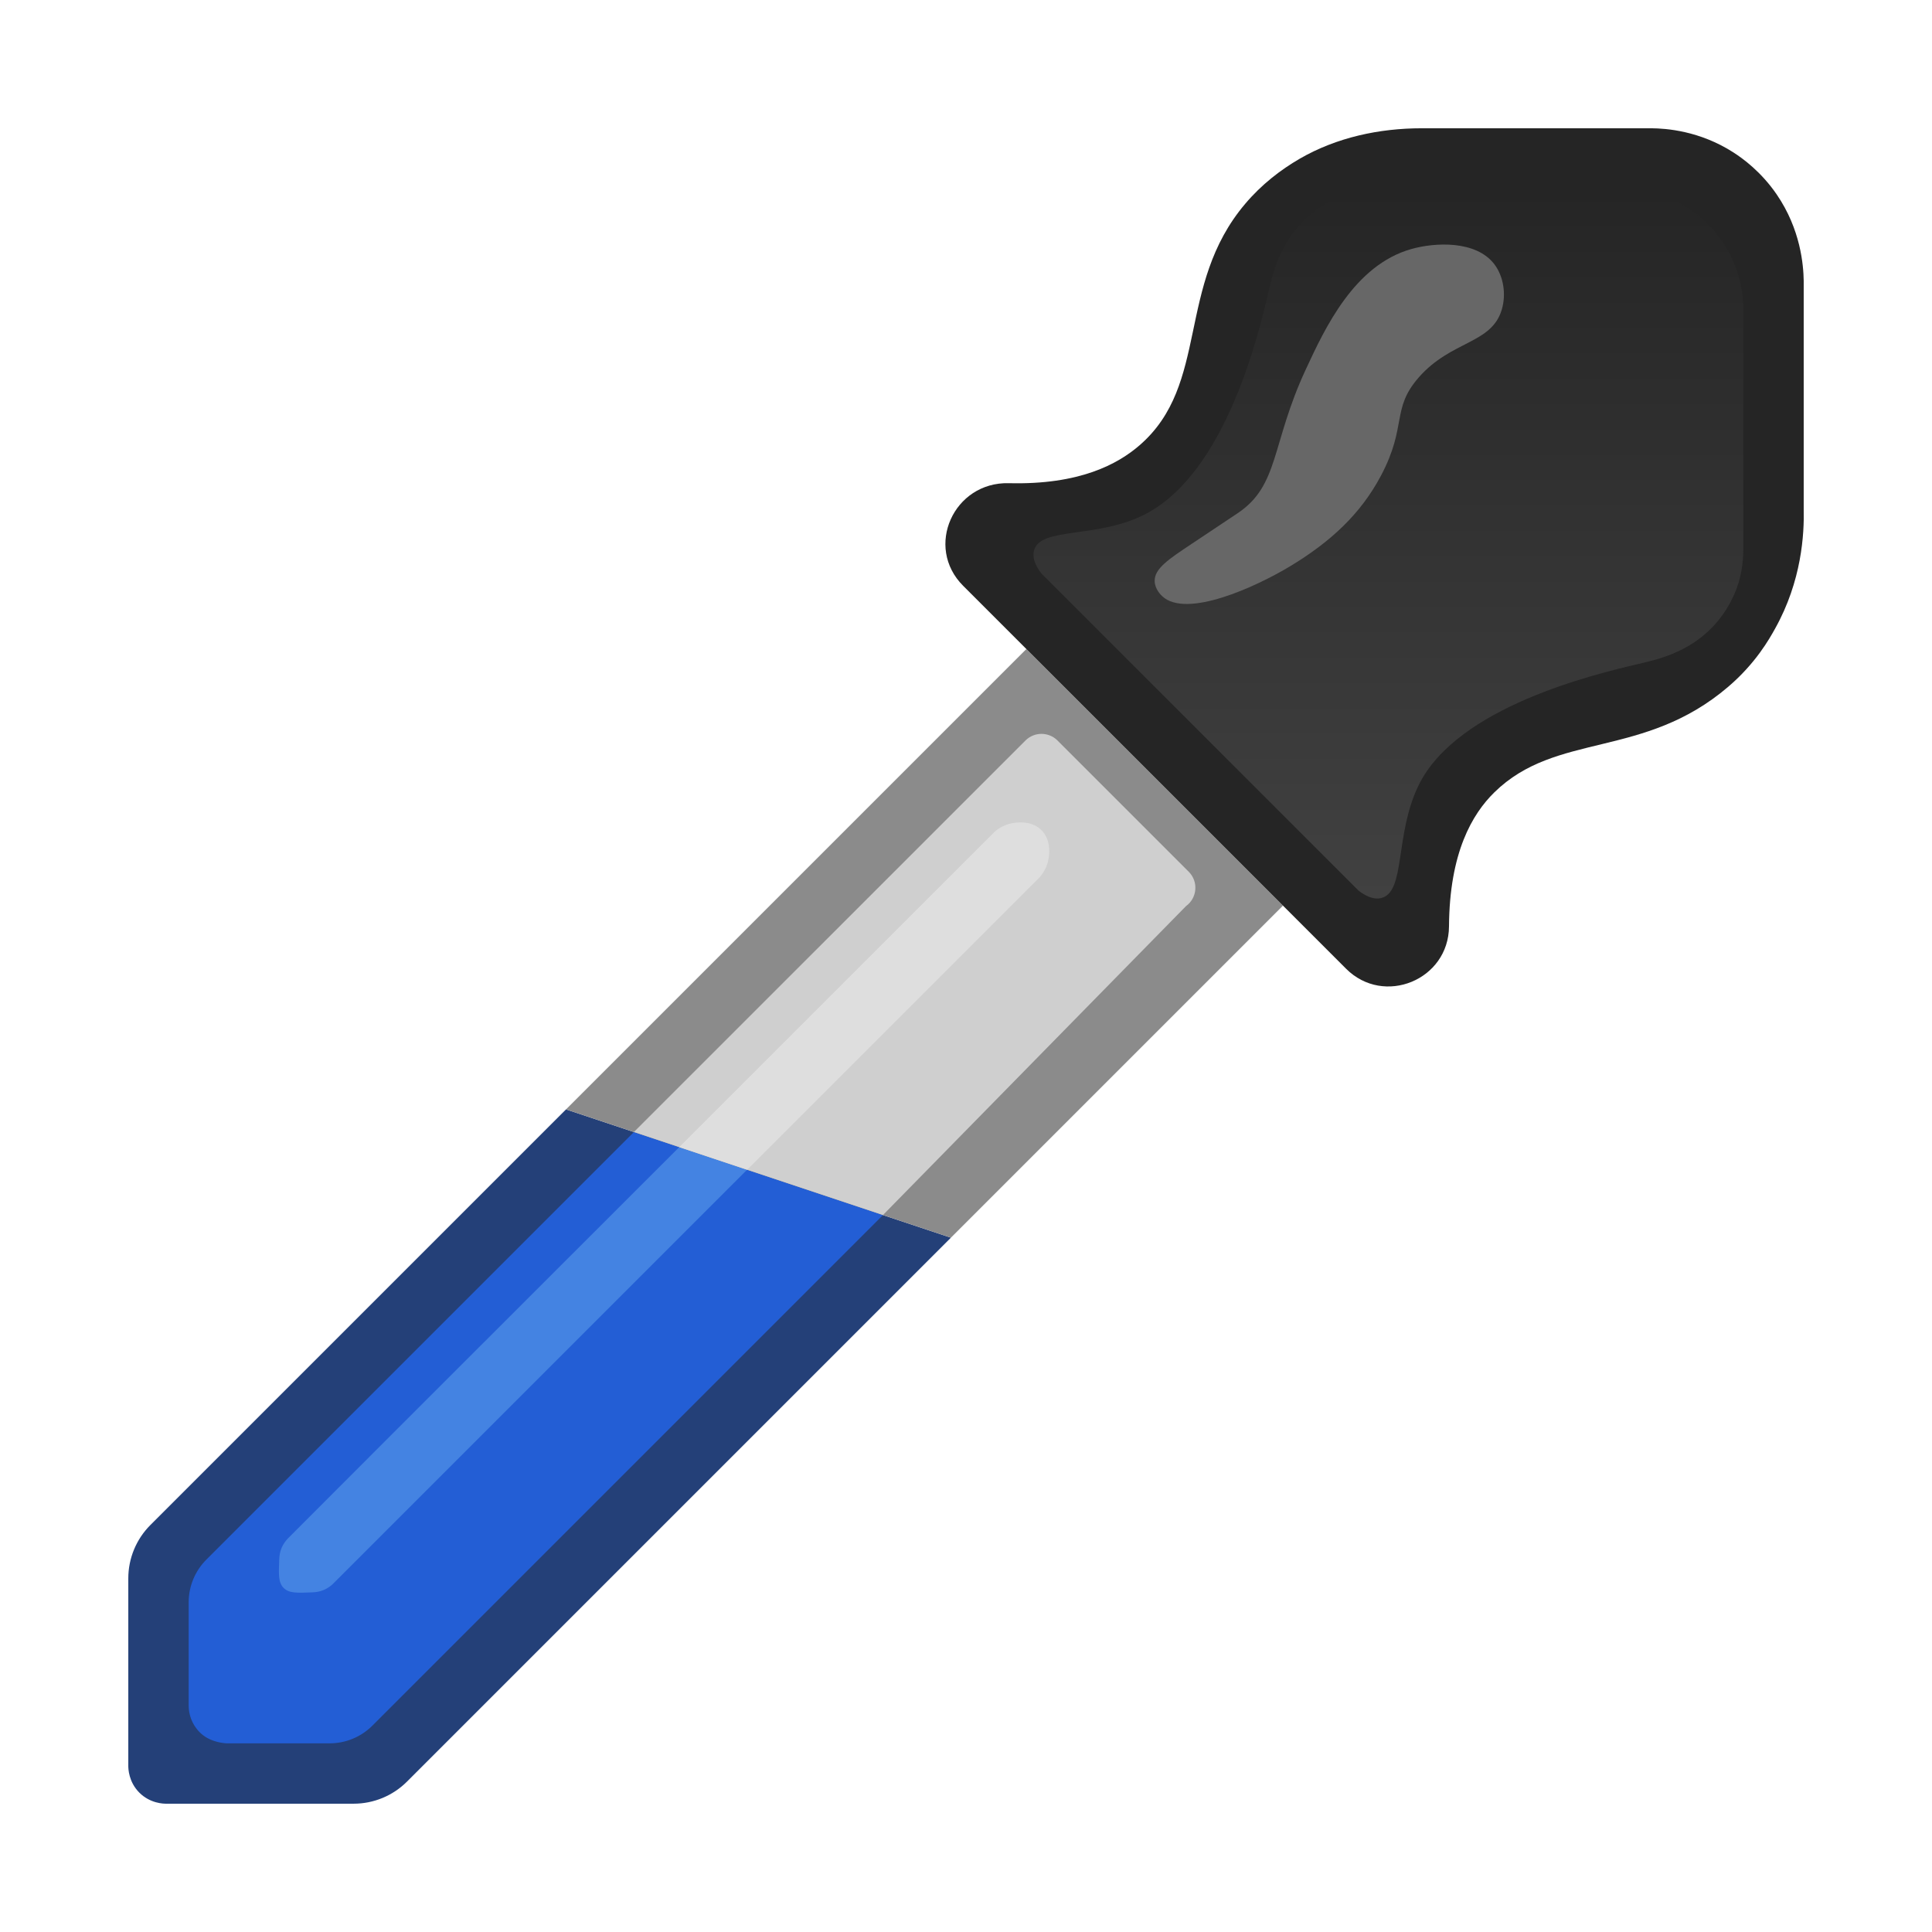
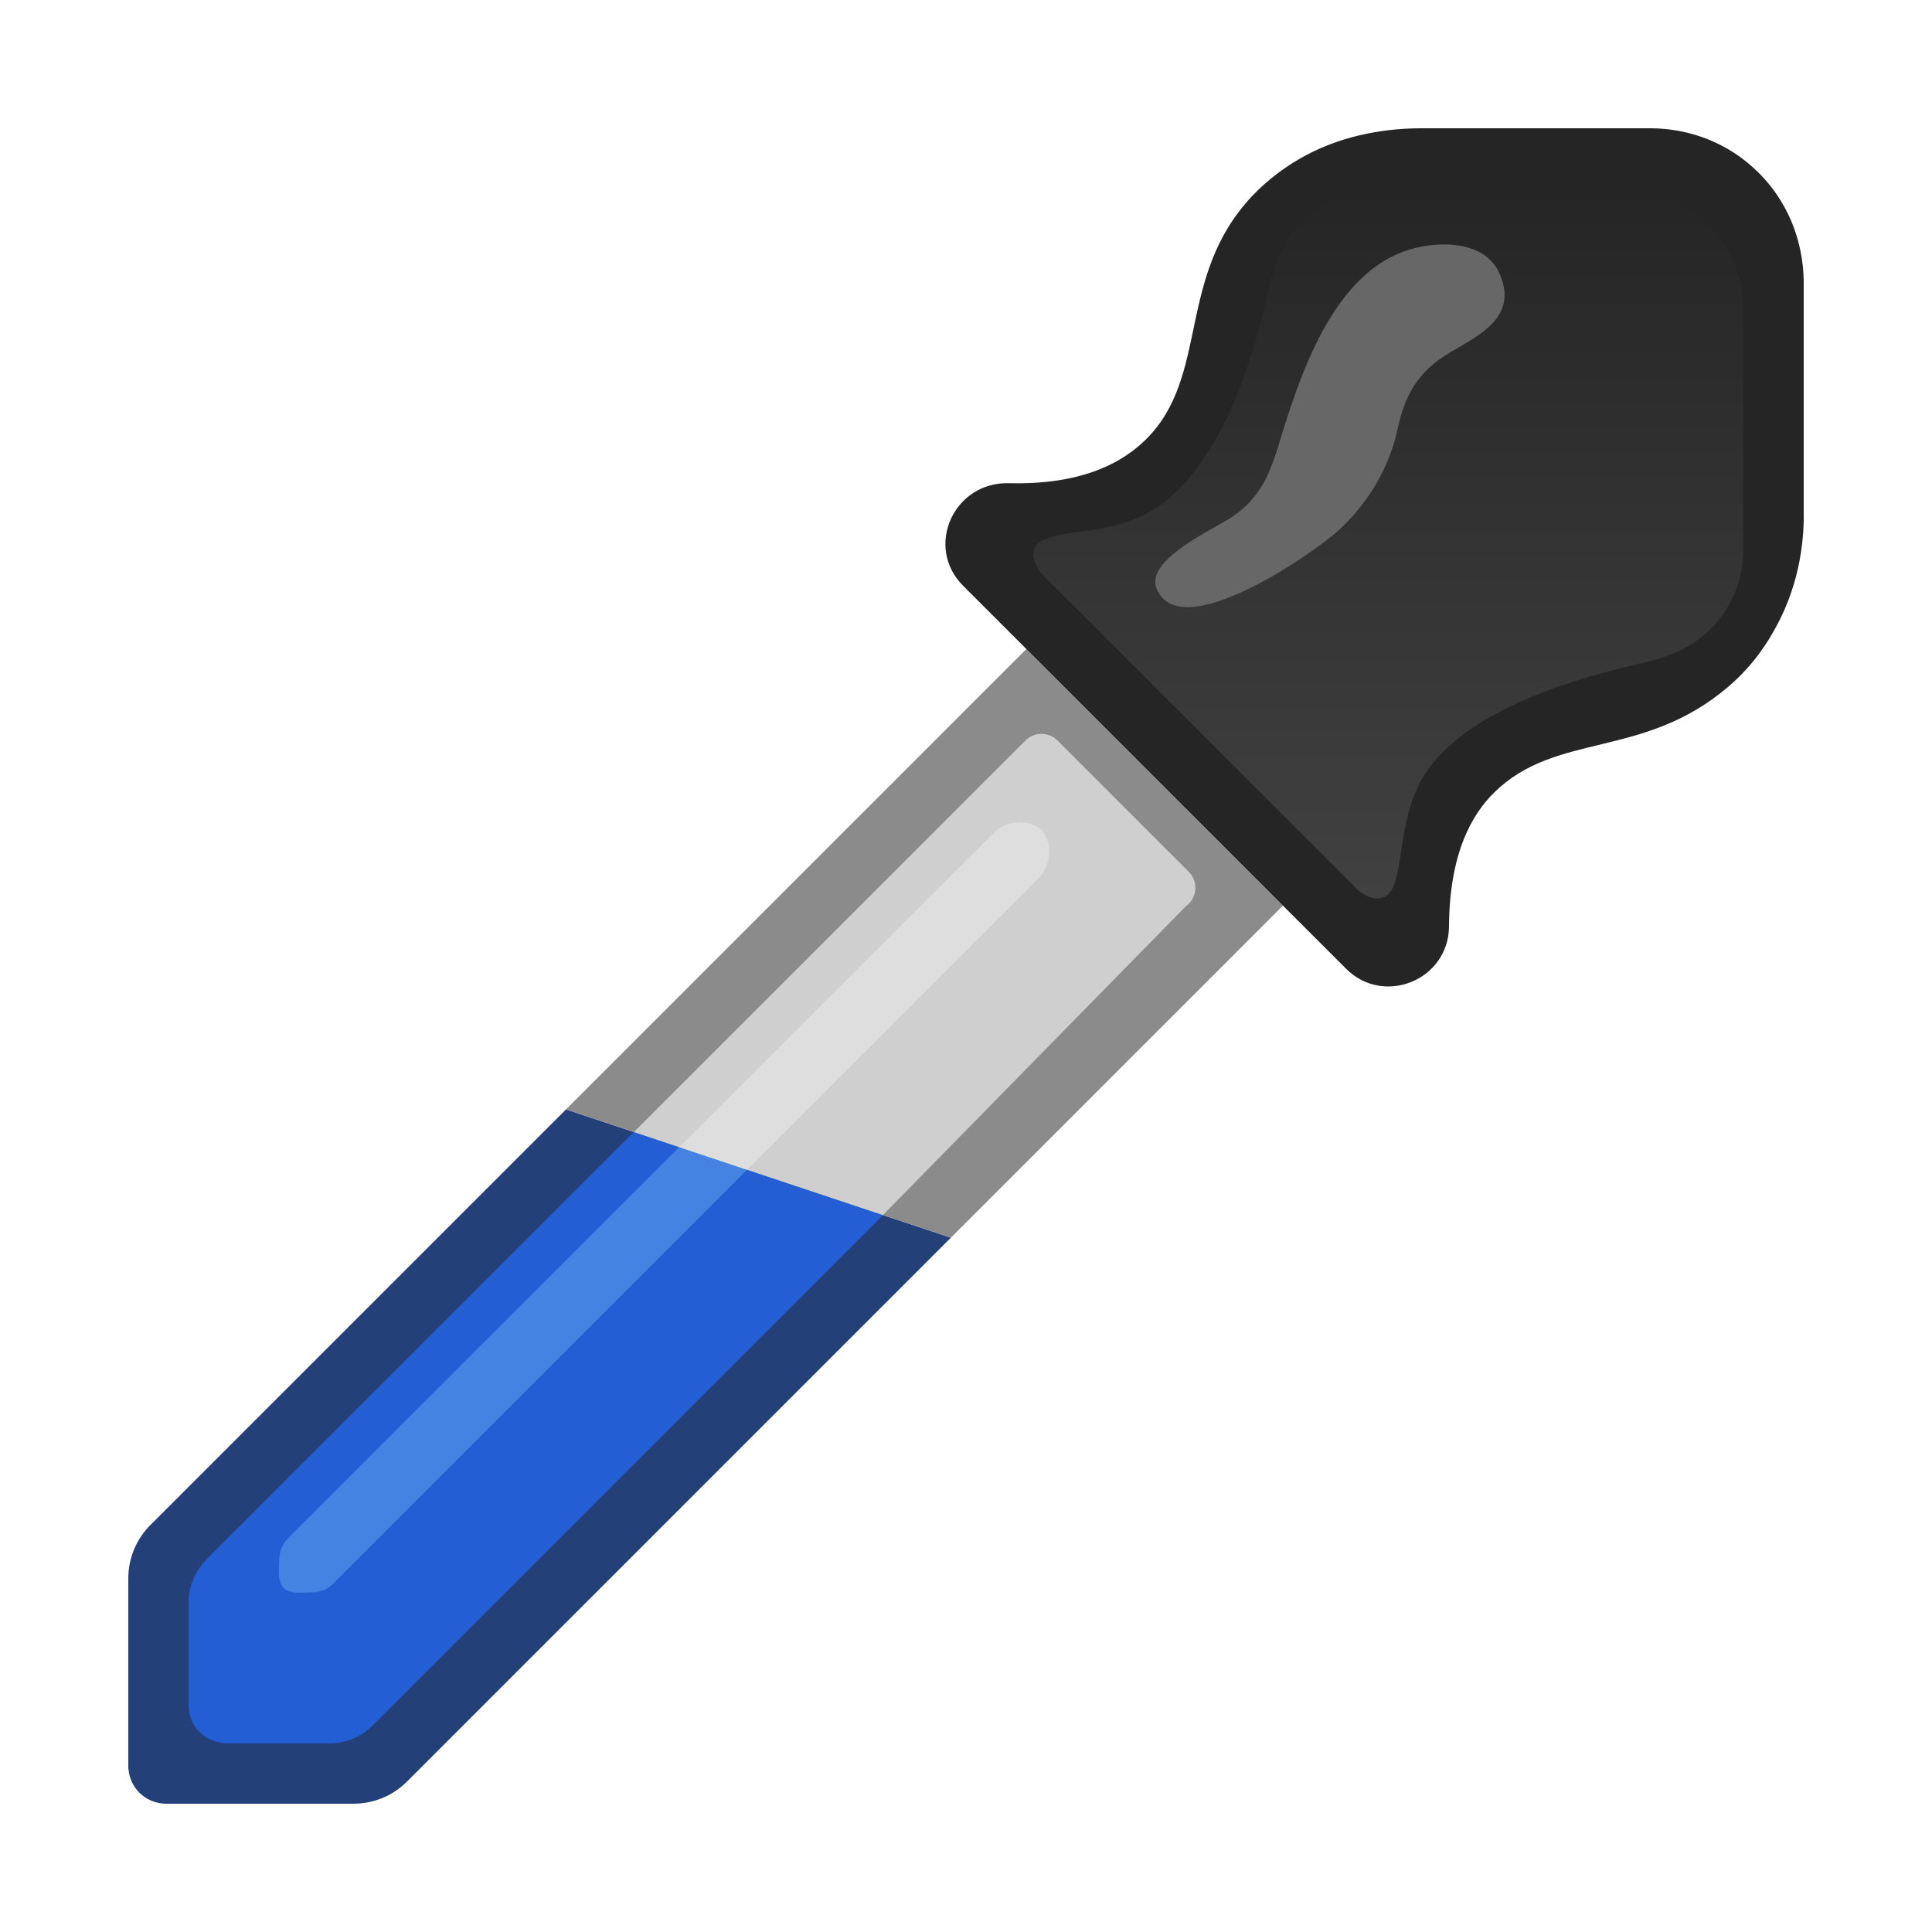
<svg xmlns="http://www.w3.org/2000/svg" viewBox="0 0 64 64">
  <defs>
    <linearGradient id="lg0" gradientUnits="userSpaceOnUse" x1="45.993" y1="6.25" x2="45.993" y2="29.765">
      <stop offset="0" style="stop-color:#252525" />
      <stop offset="1" style="stop-color:#414141" />
    </linearGradient>
  </defs>
  <style type="text/css">.st0{fill:#244078}.st1{fill:#235ed5}.st2{fill:#4483e2}.st3{fill:#8b8b8b}.st4{fill:#cfcfcf}.st5{fill:#dedede}.st6{fill:#252525}.st7{fill:url(#lg0)}.st8{fill:#676767}</style>
  <path class="st0" d="M4.982,50.518c-0.469,0.469-0.732,1.105-0.732,1.768V58.5c0,0.083,0.008,0.526,0.366,0.884C4.974,59.742,5.417,59.75,5.5,59.75h6.214c0.663,0,1.299-0.263,1.768-0.732L31.5,41l-12.75-4.25L4.982,50.518z" />
  <path class="st1" d="M21,37.5c-4.721,4.721-9.443,9.443-14.164,14.164c-0.375,0.375-0.586,0.884-0.586,1.414c0,1.141,0,2.281,0,3.422c0,0.27,0.093,0.611,0.366,0.884c0.292,0.292,0.681,0.352,0.884,0.366h3.422c0.53,0,1.039-0.211,1.414-0.586L29.25,40.25L21,37.5z" />
  <path class="st2" d="M9.25,51.664c-0.02,0.497-0.031,0.762,0.146,0.939s0.443,0.167,0.939,0.146c0.123-0.005,0.245-0.019,0.383-0.076c0.154-0.064,0.261-0.154,0.324-0.217c4.569-4.569,9.138-9.138,13.707-13.707c0,0,0,0,0,0C24,38.5,23.25,38.25,22.5,38C15.137,45.356,9.757,50.736,9.543,50.957c-0.069,0.072-0.156,0.178-0.217,0.324C9.268,51.421,9.255,51.546,9.25,51.664z" />
  <path class="st3" d="M18.75,36.75C23.833,31.667,28.917,26.583,34,21.5c2.833,2.833,5.667,5.667,8.5,8.5c-3.667,3.667-7.333,7.333-11,11L18.75,36.75z" />
  <path class="st4" d="M33.97,24.53c0.293-0.293,0.768-0.293,1.061,0l4.348,4.348c0.326,0.326,0.283,0.866-0.09,1.137c-3.346,3.411-6.693,6.823-10.039,10.234c-2.75-0.917-5.5-1.833-8.25-2.75L33.97,24.53z" />
  <path class="st5" d="M22.5,38l10.457-10.457c0.096-0.08,0.345-0.264,0.707-0.293c0.133-0.011,0.542-0.044,0.836,0.25s0.261,0.703,0.25,0.836c-0.029,0.362-0.213,0.611-0.293,0.707L24.75,38.75L22.5,38z" />
  <path class="st6" d="M48,30.689c0.016-2.451,0.773-3.725,1.5-4.439c2.055-2.019,4.94-1.098,7.75-3.5c0.913-0.78,1.362-1.585,1.551-1.924c0.885-1.585,0.969-3.134,0.949-3.969c0-2.519,0-5.038,0-7.557c-0.008-0.519-0.101-1.699-0.893-2.857c-0.52-0.759-1.127-1.196-1.442-1.398c-1.119-0.715-2.222-0.792-2.71-0.796l-7.606,0c-1.41,0-2.822,0.303-4.043,1.008C42.42,5.626,41.793,6.109,41.25,6.75c-2.303,2.717-1.167,5.98-3.5,8c-0.718,0.622-1.985,1.316-4.331,1.256c-1.826-0.047-2.804,2.11-1.512,3.401L44.59,32.09C45.843,33.343,47.988,32.462,48,30.689z" />
  <path class="st7" d="M45.836,6.25h7.914c2.2,0,4,1.8,4,4v7.914c0,0.508-0.081,1.015-0.282,1.481c-0.158,0.365-0.385,0.752-0.718,1.105c-0.844,0.896-1.924,1.114-2.5,1.25c-1.419,0.335-5.974,1.411-7.25,4c-0.81,1.643-0.425,3.555-1.25,3.75c-0.284,0.067-0.569-0.109-0.75-0.25c-3.5-3.5-7-7-10.5-10.5c-0.141-0.181-0.317-0.466-0.25-0.75c0.195-0.825,2.138-0.38,3.75-1.25c2.622-1.415,3.692-5.946,4-7.25c0.136-0.576,0.354-1.656,1.25-2.5c0.353-0.332,0.739-0.56,1.105-0.718C44.821,6.331,45.328,6.25,45.836,6.25z" />
-   <path class="st8" d="M46.75,8.25c0.793-0.225,2.145-0.29,2.75,0.5c0.31,0.405,0.397,0.999,0.25,1.5c-0.336,1.15-1.67,1.02-2.75,2.25c-0.92,1.048-0.379,1.602-1.25,3.25c-0.677,1.281-1.678,2.2-3,3c-1.159,0.701-3.457,1.746-4.25,1c-0.035-0.033-0.244-0.229-0.25-0.5c-0.01-0.415,0.46-0.725,1.25-1.25c0.5-0.333,1-0.666,1.5-1c1.379-0.921,1.107-2.285,2.25-4.75C43.892,10.866,44.86,8.785,46.75,8.25z" />
+   <path class="st8" d="M46.75,8.25c0.99-0.281,2.467-0.267,2.936,0.837c0.591,1.392-0.624,1.988-1.608,2.563c-1.075,0.627-1.524,1.38-1.776,2.546c-0.28,1.294-0.958,2.43-1.919,3.337c-0.746,0.705-5.296,3.908-6.072,1.959c-0.386-0.968,1.967-1.992,2.54-2.393c0.869-0.606,1.195-1.342,1.497-2.333C43.043,12.49,44.145,8.988,46.75,8.25z" />
</svg>
